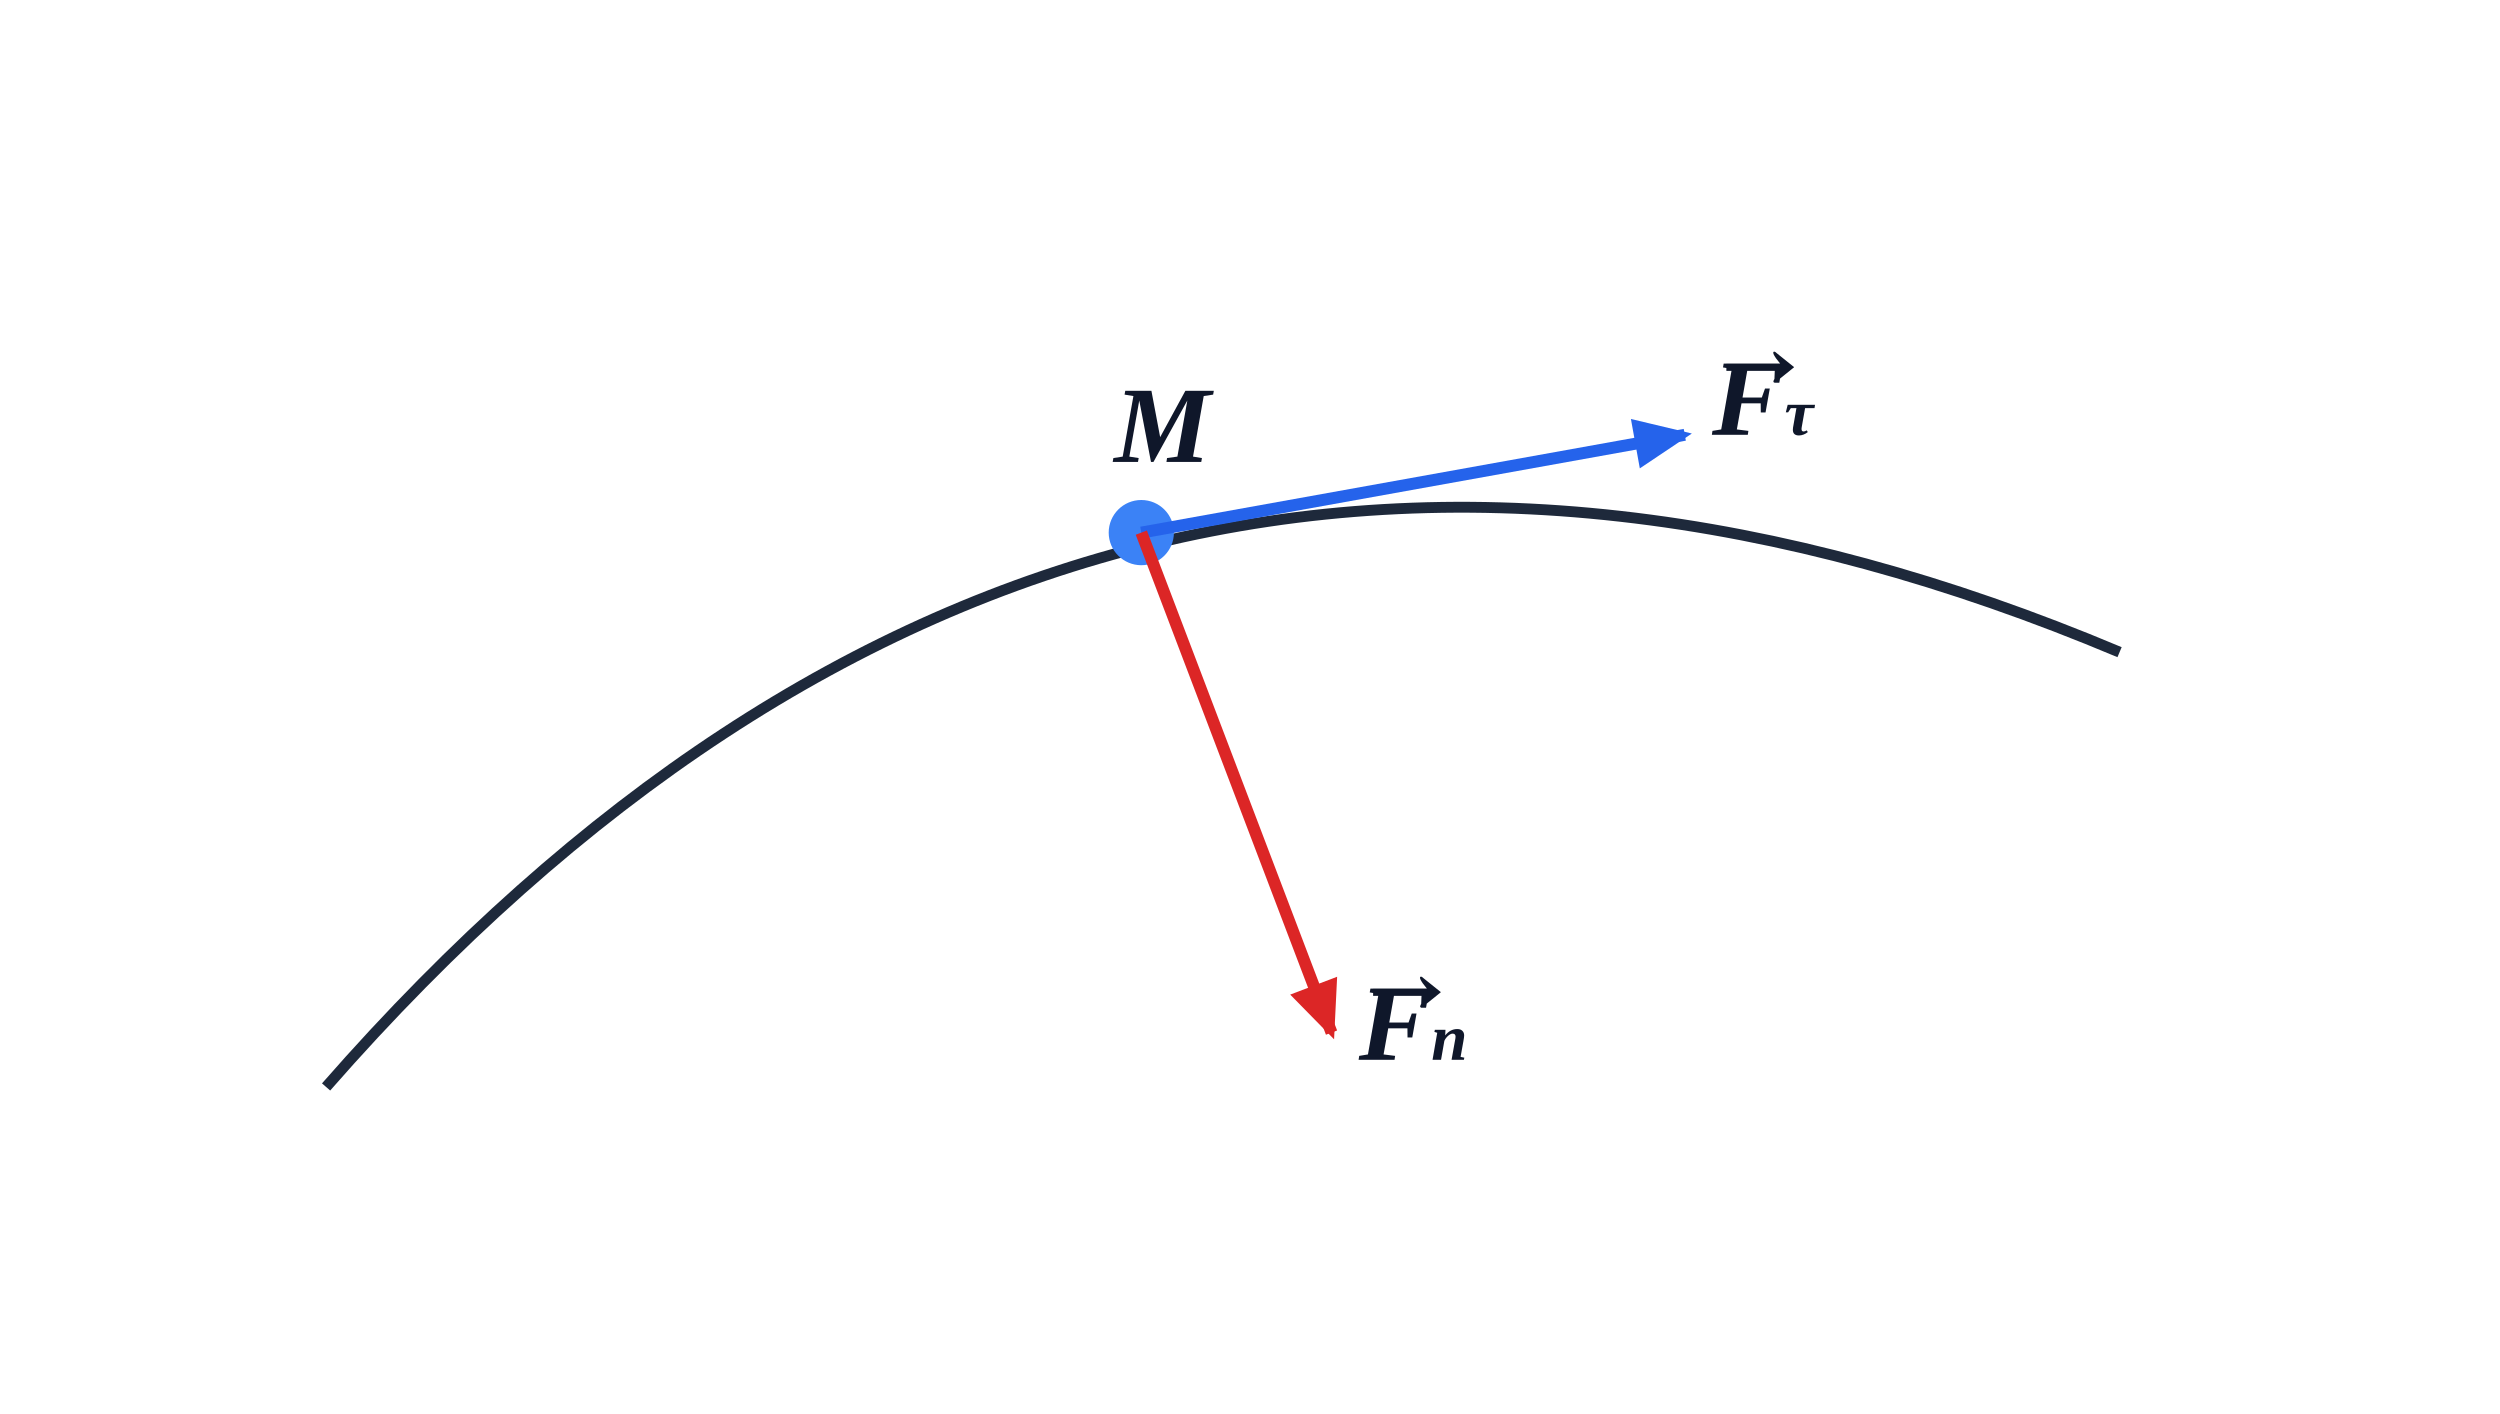
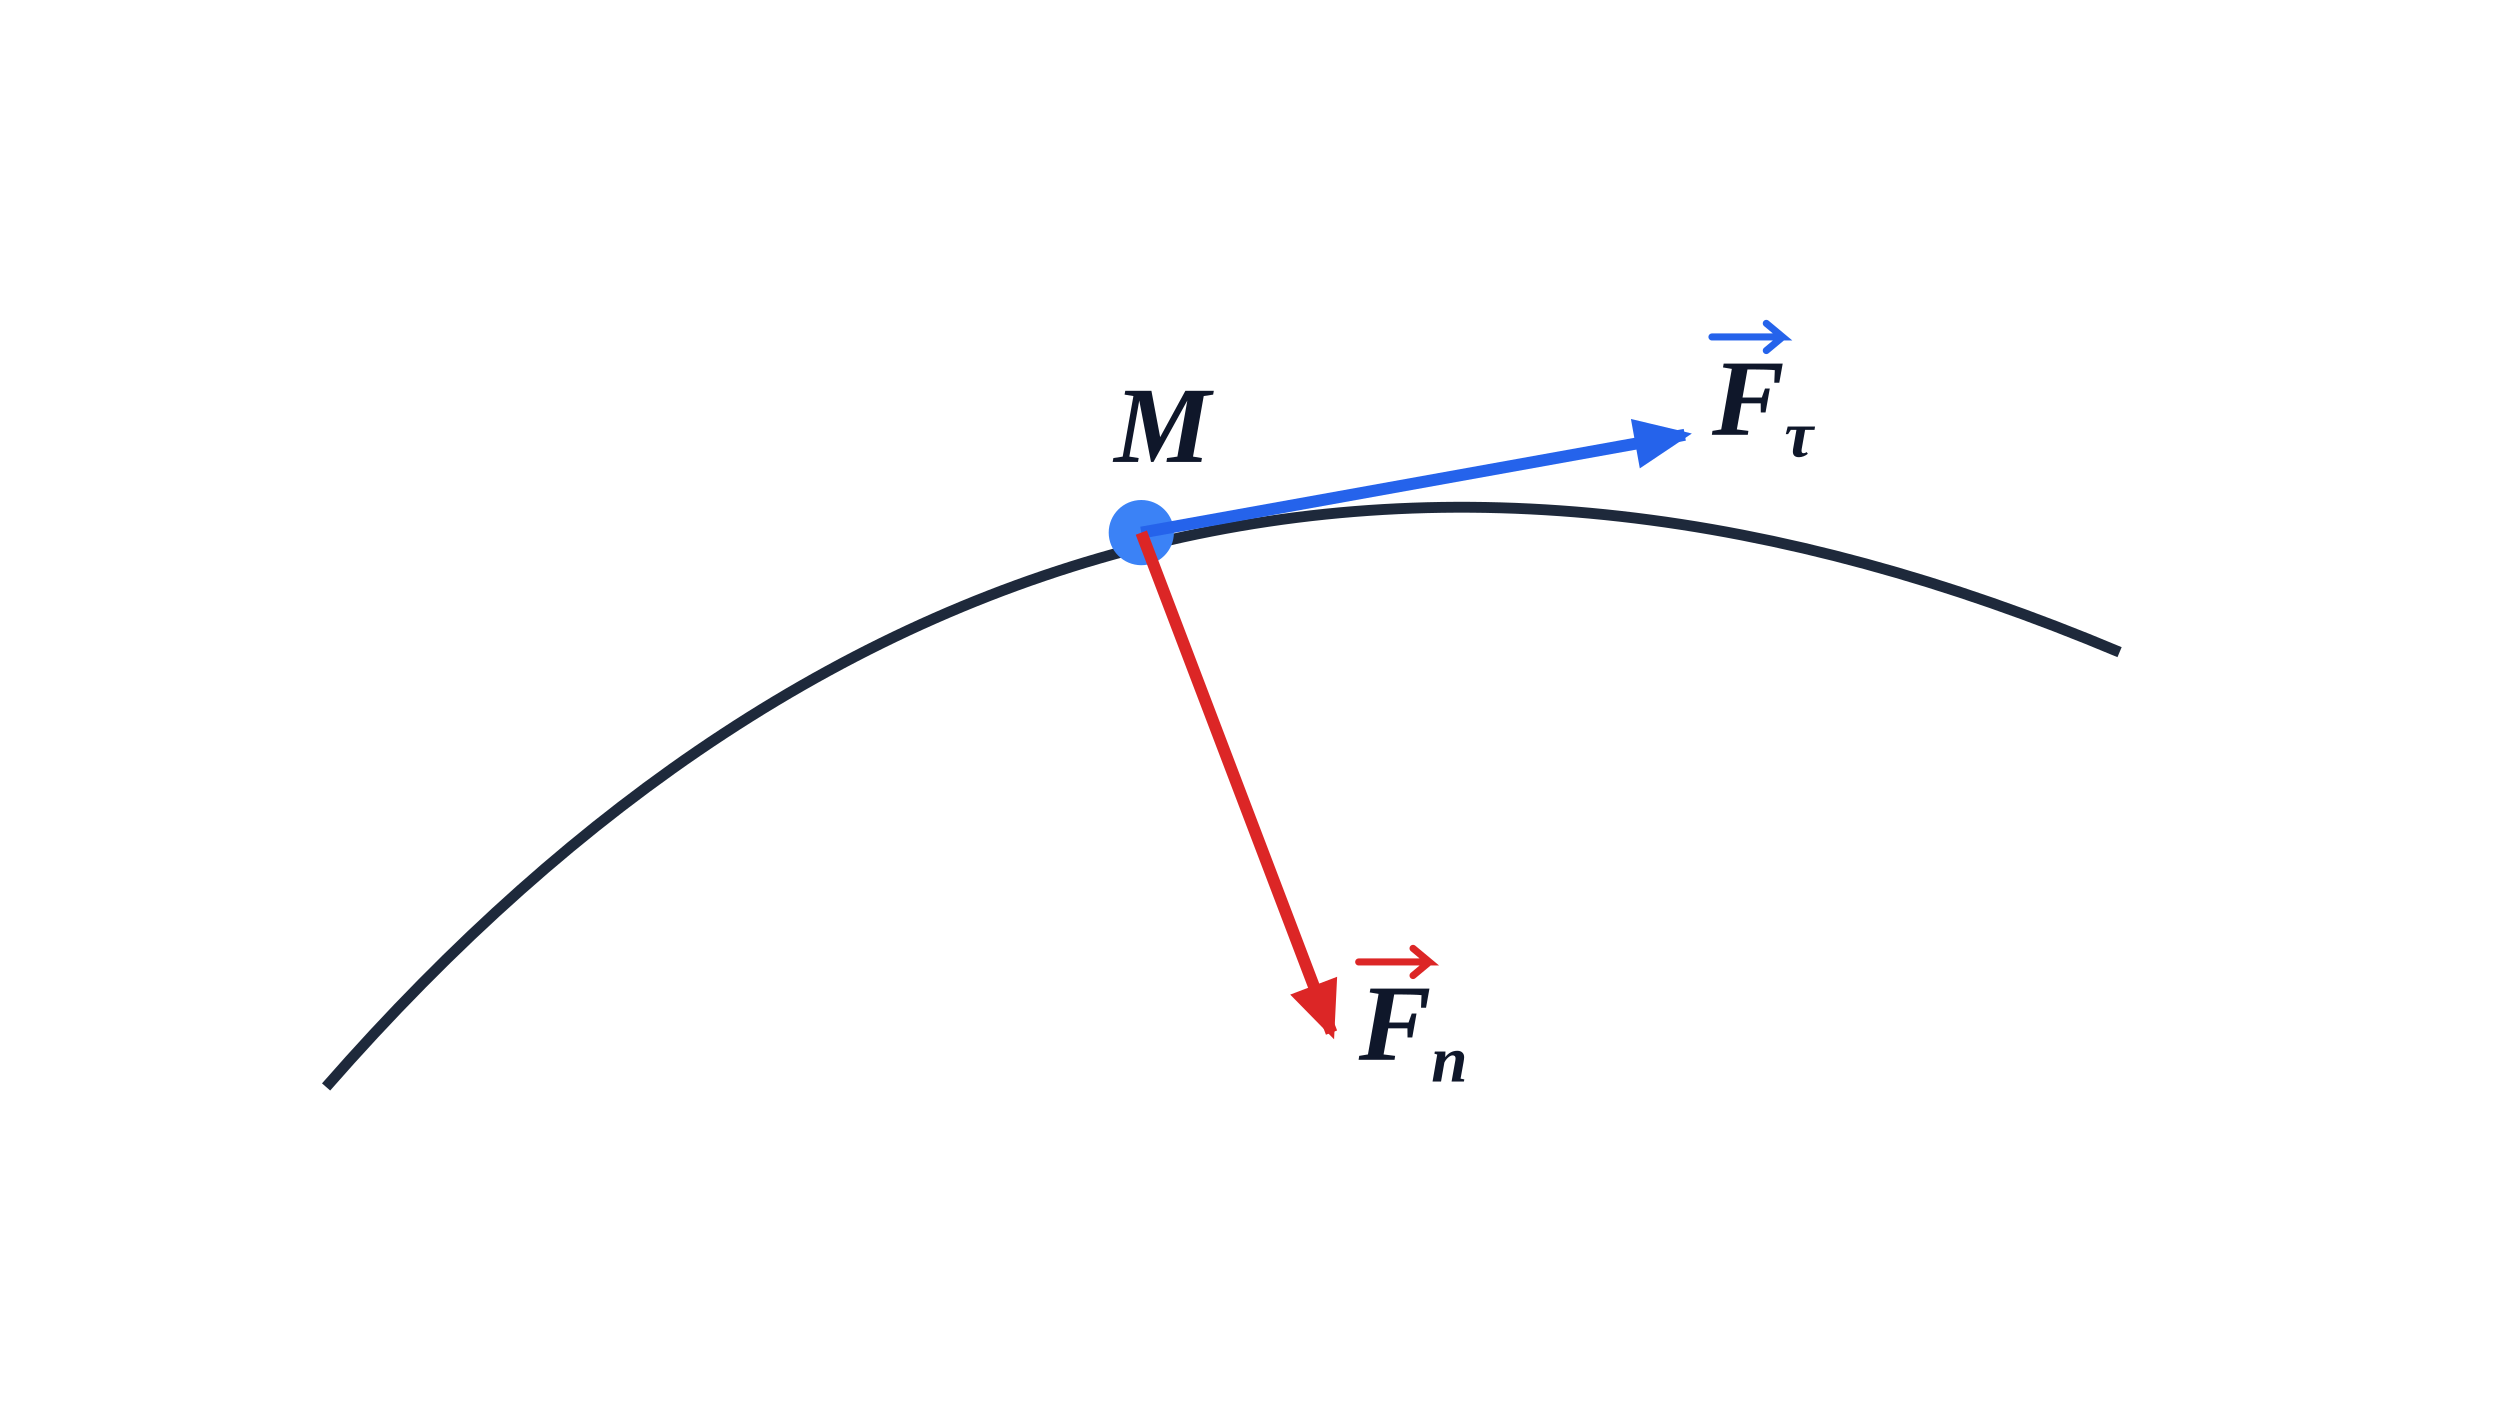
<svg xmlns="http://www.w3.org/2000/svg" viewBox="0 0 460 260" width="100%" height="100%">
  <defs>
    <marker id="arrow" viewBox="0 0 10 10" refX="7" refY="5" markerWidth="6" markerHeight="6" orient="auto-start-reverse">
      <path d="M 0 1.5 L 8 5 L 0 8.5 z" fill="#1e293b" />
    </marker>
    <marker id="arrow-blue" viewBox="0 0 10 10" refX="7" refY="5" markerWidth="6" markerHeight="6" orient="auto-start-reverse">
      <path d="M 0 1.5 L 8 5 L 0 8.5 z" fill="#2563eb" />
    </marker>
    <marker id="arrow-red" viewBox="0 0 10 10" refX="7" refY="5" markerWidth="6" markerHeight="6" orient="auto-start-reverse">
      <path d="M 0 1.5 L 8 5 L 0 8.5 z" fill="#dc2626" />
    </marker>
    <marker id="arrow-green" viewBox="0 0 10 10" refX="7" refY="5" markerWidth="6" markerHeight="6" orient="auto-start-reverse">
      <path d="M 0 1.5 L 8 5 L 0 8.5 z" fill="#16a34a" />
    </marker>
    <pattern id="hatch" width="8" height="8" patternTransform="rotate(45 0 0)" patternUnits="userSpaceOnUse">
      <line x1="0" y1="0" x2="0" y2="8" stroke="#94a3b8" stroke-width="1.2" />
    </pattern>
  </defs>
  <style>
-     text { font-family: 'Times New Roman', serif; }
+     text { font-family: 'Times New Roman', 'Cambria Math', serif; }
    .lbl { font-size: 18px; font-style: italic; fill: #0f172a; }
-     .lbl-sub { font-size: 13px; font-style: italic; fill: #0f172a; }
    .lbl-bold { font-size: 20px; font-style: italic; font-weight: bold; fill: #0f172a; }
    .vec { stroke: #2563eb; stroke-width: 2.2; }
    .axis { stroke: #64748b; stroke-width: 1.2; stroke-dasharray: 5,3; }
    .solid { stroke: #1e293b; stroke-width: 1.8; fill: #f8fafc; }
  </style>
  <path d="M 60 200 Q 200 40, 390 120" fill="none" stroke="#1e293b" stroke-width="2" />
  <circle cx="210" cy="98" r="6" fill="#3b82f6" />
  <text x="205" y="85" class="lbl-bold">M</text>
  <line x1="210" y1="98" x2="310" y2="80" stroke="#2563eb" stroke-width="2.2" marker-end="url(#arrow-blue)" />
-   <text x="315" y="80" class="lbl-bold" fill="#2563eb">F⃗<tspan font-size="12">τ</tspan>
-   </text>
+   <g>
+     <text x="315" y="80" class="lbl-bold" fill="#2563eb">F<tspan font-size="12" dy="4">τ</tspan>
+     </text>
+     <path d="M 315 62 h 13 l -3 -2.5 m 3 2.5 l -3 2.5" fill="none" stroke="#2563eb" stroke-width="1.3" stroke-linecap="round" />
+   </g>
  <line x1="210" y1="98" x2="245" y2="190" stroke="#dc2626" stroke-width="2.2" marker-end="url(#arrow-red)" />
-   <text x="250" y="195" class="lbl-bold" fill="#dc2626">F⃗<tspan font-size="12">n</tspan>
-   </text>
+   <g>
+     <text x="250" y="195" class="lbl-bold" fill="#dc2626">F<tspan font-size="12" dy="4">n</tspan>
+     </text>
+     <path d="M 250 177 h 13 l -3 -2.5 m 3 2.5 l -3 2.5" fill="none" stroke="#dc2626" stroke-width="1.3" stroke-linecap="round" />
+   </g>
</svg>
